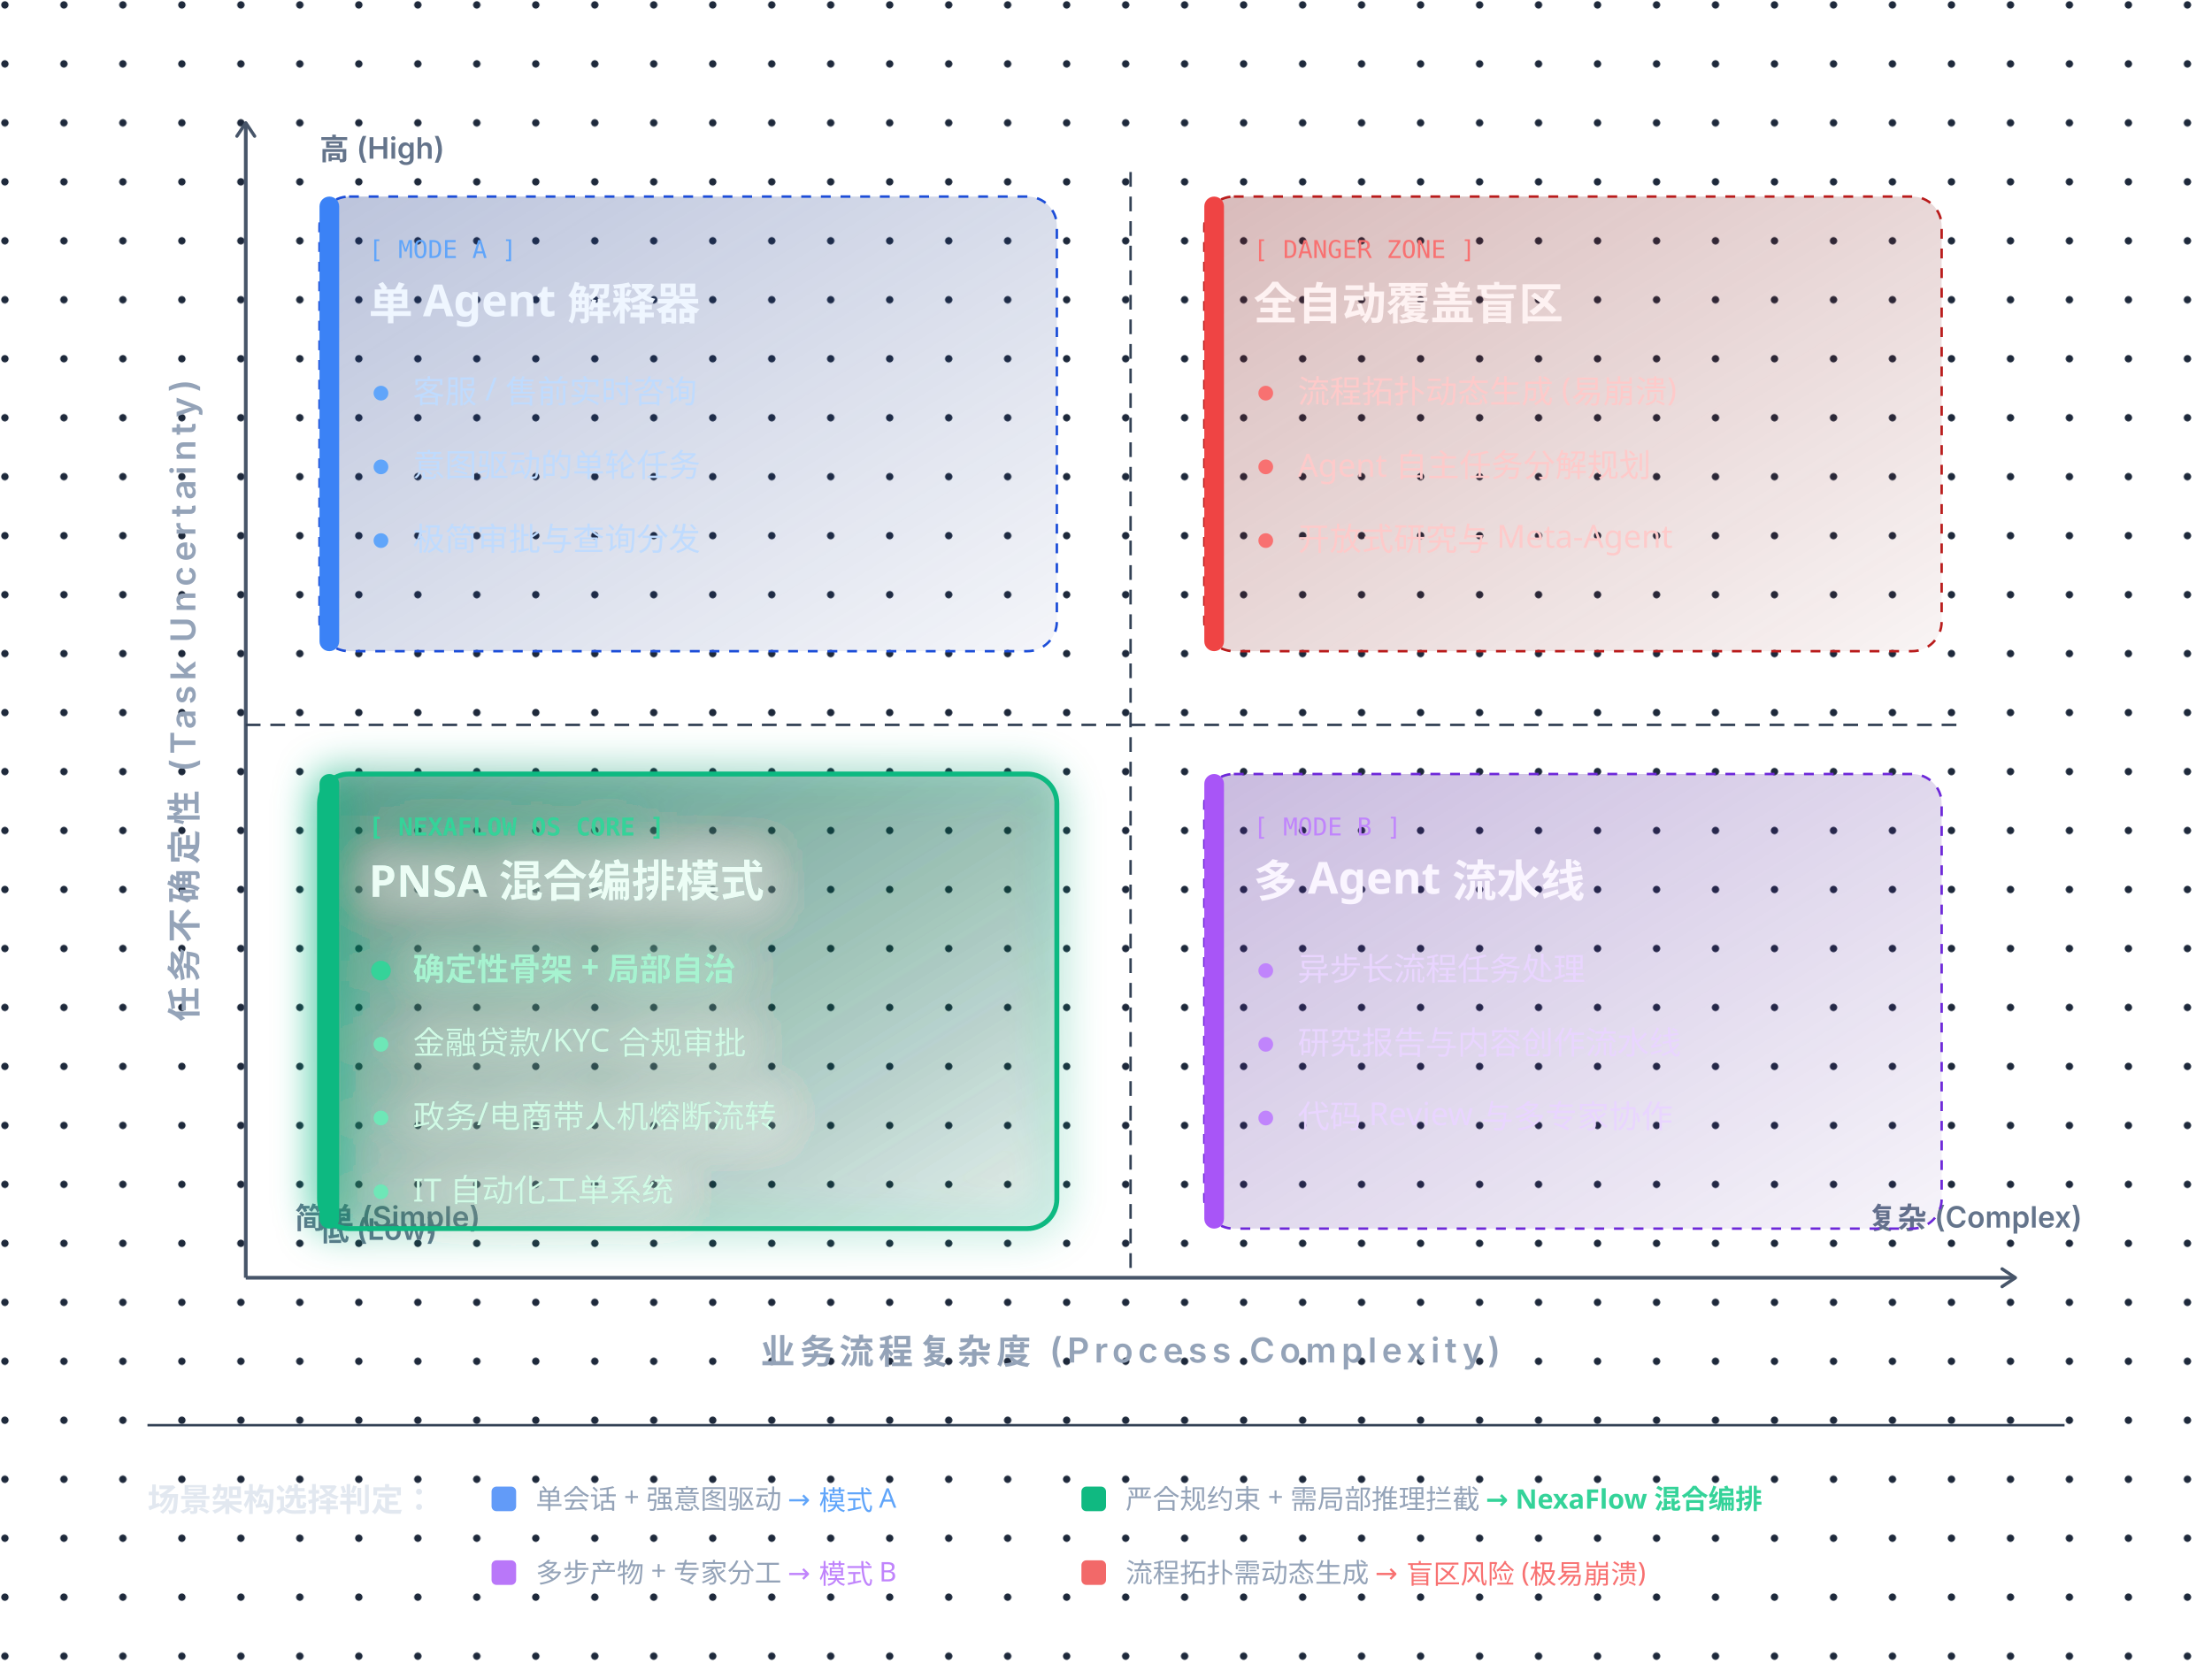
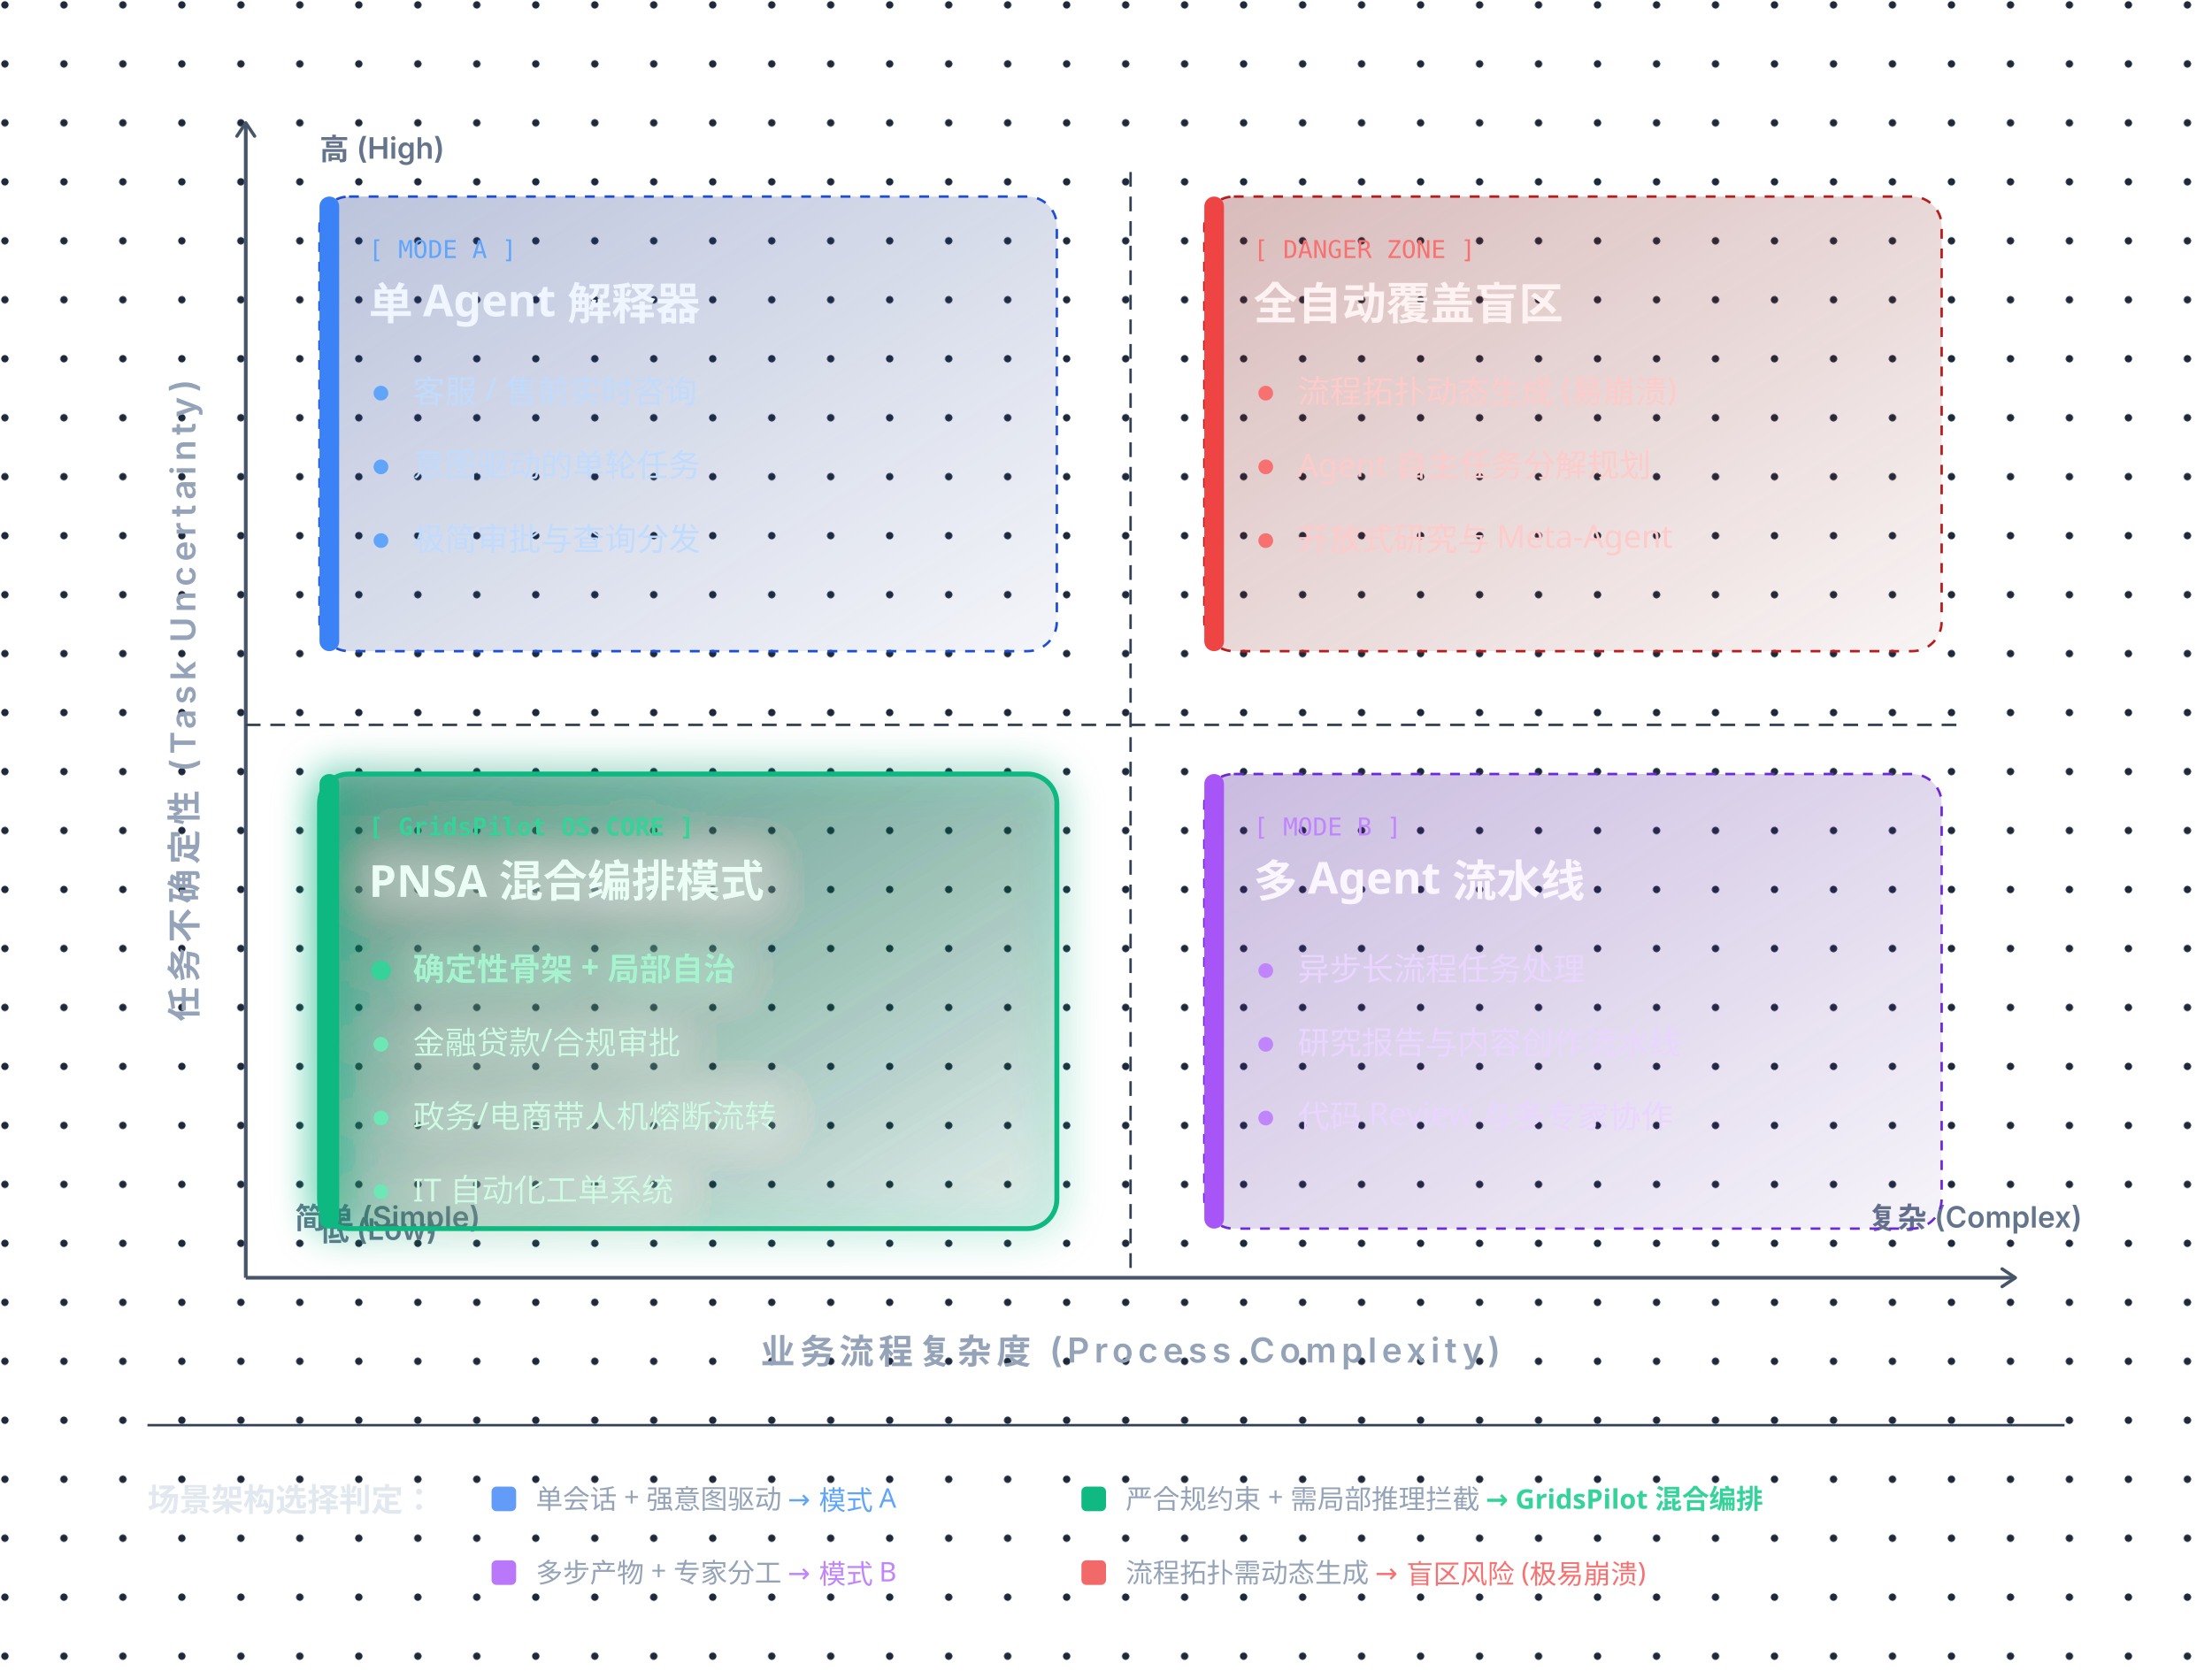
<svg xmlns="http://www.w3.org/2000/svg" width="100%" viewBox="0 0 900 680" style="background-color: #0B0F19; border-radius: 16px;">
  <defs>
    <pattern id="dots" x="0" y="0" width="24" height="24" patternUnits="userSpaceOnUse">
      <circle fill="#1e293b" cx="2" cy="2" r="1.5" />
    </pattern>
    <marker id="arrowHead" viewBox="0 0 10 10" refX="8" refY="5" markerWidth="6" markerHeight="6" orient="auto-start-reverse">
      <path d="M2 1L8 5L2 9" fill="none" stroke="#475569" stroke-width="1.5" stroke-linecap="round" stroke-linejoin="round" />
    </marker>
    <linearGradient id="gradBlue" x1="0%" y1="0%" x2="100%" y2="100%">
      <stop offset="0%" stop-color="#1e3a8a" stop-opacity="0.3" />
      <stop offset="100%" stop-color="#1e3a8a" stop-opacity="0.05" />
    </linearGradient>
    <linearGradient id="gradRed" x1="0%" y1="0%" x2="100%" y2="100%">
      <stop offset="0%" stop-color="#7f1d1d" stop-opacity="0.3" />
      <stop offset="100%" stop-color="#7f1d1d" stop-opacity="0.05" />
    </linearGradient>
    <linearGradient id="gradPurple" x1="0%" y1="0%" x2="100%" y2="100%">
      <stop offset="0%" stop-color="#4c1d95" stop-opacity="0.3" />
      <stop offset="100%" stop-color="#4c1d95" stop-opacity="0.05" />
    </linearGradient>
    <linearGradient id="gradEmerald" x1="0%" y1="0%" x2="100%" y2="100%">
      <stop offset="0%" stop-color="#065f46" stop-opacity="0.4" />
      <stop offset="100%" stop-color="#065f46" stop-opacity="0.05" />
    </linearGradient>
    <filter id="glowEmerald" x="-20%" y="-20%" width="140%" height="140%">
      <feGaussianBlur stdDeviation="8" result="blur" />
      <feComposite in="SourceGraphic" in2="blur" operator="over" />
    </filter>
  </defs>
  <rect width="100%" height="100%" fill="url(#dots)" />
  <line x1="100" y1="50" x2="100" y2="520" stroke="#475569" stroke-width="1.5" marker-start="url(#arrowHead)" />
  <text font-family="system-ui, -apple-system, sans-serif" font-size="14" font-weight="600" fill="#94a3b8" x="80" y="285" text-anchor="middle" transform="rotate(-90 80 285)" letter-spacing="2">任务不确定性 (Task Uncertainty)</text>
  <text font-family="system-ui, -apple-system, sans-serif" font-size="12" font-weight="600" fill="#64748b" x="130" y="65">高 (High)</text>
  <text font-family="system-ui, -apple-system, sans-serif" font-size="12" font-weight="600" fill="#64748b" x="130" y="505">低 (Low)</text>
  <line x1="100" y1="520" x2="820" y2="520" stroke="#475569" stroke-width="1.5" marker-end="url(#arrowHead)" />
  <text font-family="system-ui, -apple-system, sans-serif" font-size="14" font-weight="600" fill="#94a3b8" x="460" y="555" text-anchor="middle" letter-spacing="2">业务流程复杂度 (Process Complexity)</text>
  <text font-family="system-ui, -apple-system, sans-serif" font-size="12" font-weight="600" fill="#64748b" x="120" y="500">简单 (Simple)</text>
  <text font-family="system-ui, -apple-system, sans-serif" font-size="12" font-weight="600" fill="#64748b" x="760" y="500">复杂 (Complex)</text>
  <line x1="460" y1="70" x2="460" y2="520" stroke="#334155" stroke-width="1" stroke-dasharray="6 4" />
  <line x1="100" y1="295" x2="800" y2="295" stroke="#334155" stroke-width="1" stroke-dasharray="6 4" />
  <g transform="translate(130, 80)">
    <rect width="300" height="185" rx="12" fill="url(#gradBlue)" stroke="#1d4ed8" stroke-width="1" stroke-dasharray="4 4" />
    <rect x="0" y="0" width="8" height="185" fill="#3b82f6" rx="4" />
    <text font-family="monospace" font-size="10" fill="#60a5fa" x="20" y="25">[ MODE A ]</text>
    <text font-family="system-ui, sans-serif" font-size="18" font-weight="700" fill="#eff6ff" x="20" y="50">单 Agent 解释器</text>
    <circle cx="25" cy="80" r="3" fill="#60a5fa" />
    <text font-family="system-ui, sans-serif" font-size="13" fill="#bfdbfe" x="38" y="84">客服 / 售前实时咨询</text>
    <circle cx="25" cy="110" r="3" fill="#60a5fa" />
    <text font-family="system-ui, sans-serif" font-size="13" fill="#bfdbfe" x="38" y="114">意图驱动的单轮任务</text>
    <circle cx="25" cy="140" r="3" fill="#60a5fa" />
    <text font-family="system-ui, sans-serif" font-size="13" fill="#bfdbfe" x="38" y="144">极简审批与查询分发</text>
  </g>
  <g transform="translate(490, 80)">
    <rect width="300" height="185" rx="12" fill="url(#gradRed)" stroke="#b91c1c" stroke-width="1" stroke-dasharray="4 4" />
    <rect x="0" y="0" width="8" height="185" fill="#ef4444" rx="4" />
    <text font-family="monospace" font-size="10" fill="#f87171" x="20" y="25">[ DANGER ZONE ]</text>
    <text font-family="system-ui, sans-serif" font-size="18" font-weight="700" fill="#fef2f2" x="20" y="50">全自动覆盖盲区</text>
    <circle cx="25" cy="80" r="3" fill="#f87171" />
    <text font-family="system-ui, sans-serif" font-size="13" fill="#fecaca" x="38" y="84">流程拓扑动态生成 (易崩溃)</text>
    <circle cx="25" cy="110" r="3" fill="#f87171" />
    <text font-family="system-ui, sans-serif" font-size="13" fill="#fecaca" x="38" y="114">Agent 自主任务分解规划</text>
    <circle cx="25" cy="140" r="3" fill="#f87171" />
    <text font-family="system-ui, sans-serif" font-size="13" fill="#fecaca" x="38" y="144">开放式研究与 Meta-Agent</text>
  </g>
  <g transform="translate(490, 315)">
    <rect width="300" height="185" rx="12" fill="url(#gradPurple)" stroke="#6d28d9" stroke-width="1" stroke-dasharray="4 4" />
    <rect x="0" y="0" width="8" height="185" fill="#a855f7" rx="4" />
    <text font-family="monospace" font-size="10" fill="#c084fc" x="20" y="25">[ MODE B ]</text>
    <text font-family="system-ui, sans-serif" font-size="18" font-weight="700" fill="#faf5ff" x="20" y="50">多 Agent 流水线</text>
    <circle cx="25" cy="80" r="3" fill="#c084fc" />
    <text font-family="system-ui, sans-serif" font-size="13" fill="#e9d5ff" x="38" y="84">异步长流程任务处理</text>
    <circle cx="25" cy="110" r="3" fill="#c084fc" />
    <text font-family="system-ui, sans-serif" font-size="13" fill="#e9d5ff" x="38" y="114">研究报告与内容创作流水线</text>
    <circle cx="25" cy="140" r="3" fill="#c084fc" />
    <text font-family="system-ui, sans-serif" font-size="13" fill="#e9d5ff" x="38" y="144">代码 Review 与多专家协作</text>
  </g>
  <g transform="translate(130, 315)" filter="url(#glowEmerald)">
    <rect width="300" height="185" rx="12" fill="url(#gradEmerald)" stroke="#10b981" stroke-width="2" />
    <rect x="0" y="0" width="8" height="185" fill="#10b981" rx="4" />
-     <text font-family="monospace" font-size="10" font-weight="700" fill="#34d399" x="20" y="25">[ NEXAFLOW OS CORE ]</text>
+     <text font-family="monospace" font-size="10" font-weight="700" fill="#34d399" x="20" y="25">[ GridsPilot OS CORE ]</text>
    <text font-family="system-ui, sans-serif" font-size="18" font-weight="800" fill="#ecfdf5" x="20" y="50">PNSA 混合编排模式</text>
    <circle cx="25" cy="80" r="4" fill="#34d399" />
    <text font-family="system-ui, sans-serif" font-size="13" font-weight="600" fill="#a7f3d0" x="38" y="84">确定性骨架 + 局部自治</text>
    <circle cx="25" cy="110" r="3" fill="#6ee7b7" />
-     <text font-family="system-ui, sans-serif" font-size="13" fill="#d1fae5" x="38" y="114">金融贷款/KYC 合规审批</text>
+     <text font-family="system-ui, sans-serif" font-size="13" fill="#d1fae5" x="38" y="114">金融贷款/合规审批</text>
    <circle cx="25" cy="140" r="3" fill="#6ee7b7" />
    <text font-family="system-ui, sans-serif" font-size="13" fill="#d1fae5" x="38" y="144">政务/电商带人机熔断流转</text>
    <circle cx="25" cy="170" r="3" fill="#6ee7b7" />
    <text font-family="system-ui, sans-serif" font-size="13" fill="#d1fae5" x="38" y="174">IT 自动化工单系统</text>
  </g>
  <line x1="60" y1="580" x2="840" y2="580" stroke="#334155" stroke-width="1" />
  <text font-family="system-ui, sans-serif" font-size="13" font-weight="700" fill="#e2e8f0" x="60" y="615">场景架构选择判定：</text>
  <rect x="200" y="605" width="10" height="10" rx="2" fill="#3b82f6" opacity="0.8" />
  <text font-family="system-ui, sans-serif" font-size="11" fill="#94a3b8" x="218" y="614">单会话 + 强意图驱动 <tspan fill="#60a5fa">→ 模式 A</tspan>
  </text>
  <rect x="200" y="635" width="10" height="10" rx="2" fill="#a855f7" opacity="0.8" />
  <text font-family="system-ui, sans-serif" font-size="11" fill="#94a3b8" x="218" y="644">多步产物 + 专家分工 <tspan fill="#c084fc">→ 模式 B</tspan>
  </text>
  <rect x="440" y="605" width="10" height="10" rx="2" fill="#10b981" />
-   <text font-family="system-ui, sans-serif" font-size="11" fill="#94a3b8" x="458" y="614">严合规约束 + 需局部推理拦截 <tspan font-weight="700" fill="#34d399">→ NexaFlow 混合编排</tspan>
+   <text font-family="system-ui, sans-serif" font-size="11" fill="#94a3b8" x="458" y="614">严合规约束 + 需局部推理拦截 <tspan font-weight="700" fill="#34d399">→ GridsPilot 混合编排</tspan>
  </text>
  <rect x="440" y="635" width="10" height="10" rx="2" fill="#ef4444" opacity="0.8" />
  <text font-family="system-ui, sans-serif" font-size="11" fill="#94a3b8" x="458" y="644">流程拓扑需动态生成 <tspan fill="#f87171">→ 盲区风险 (极易崩溃)</tspan>
  </text>
</svg>
